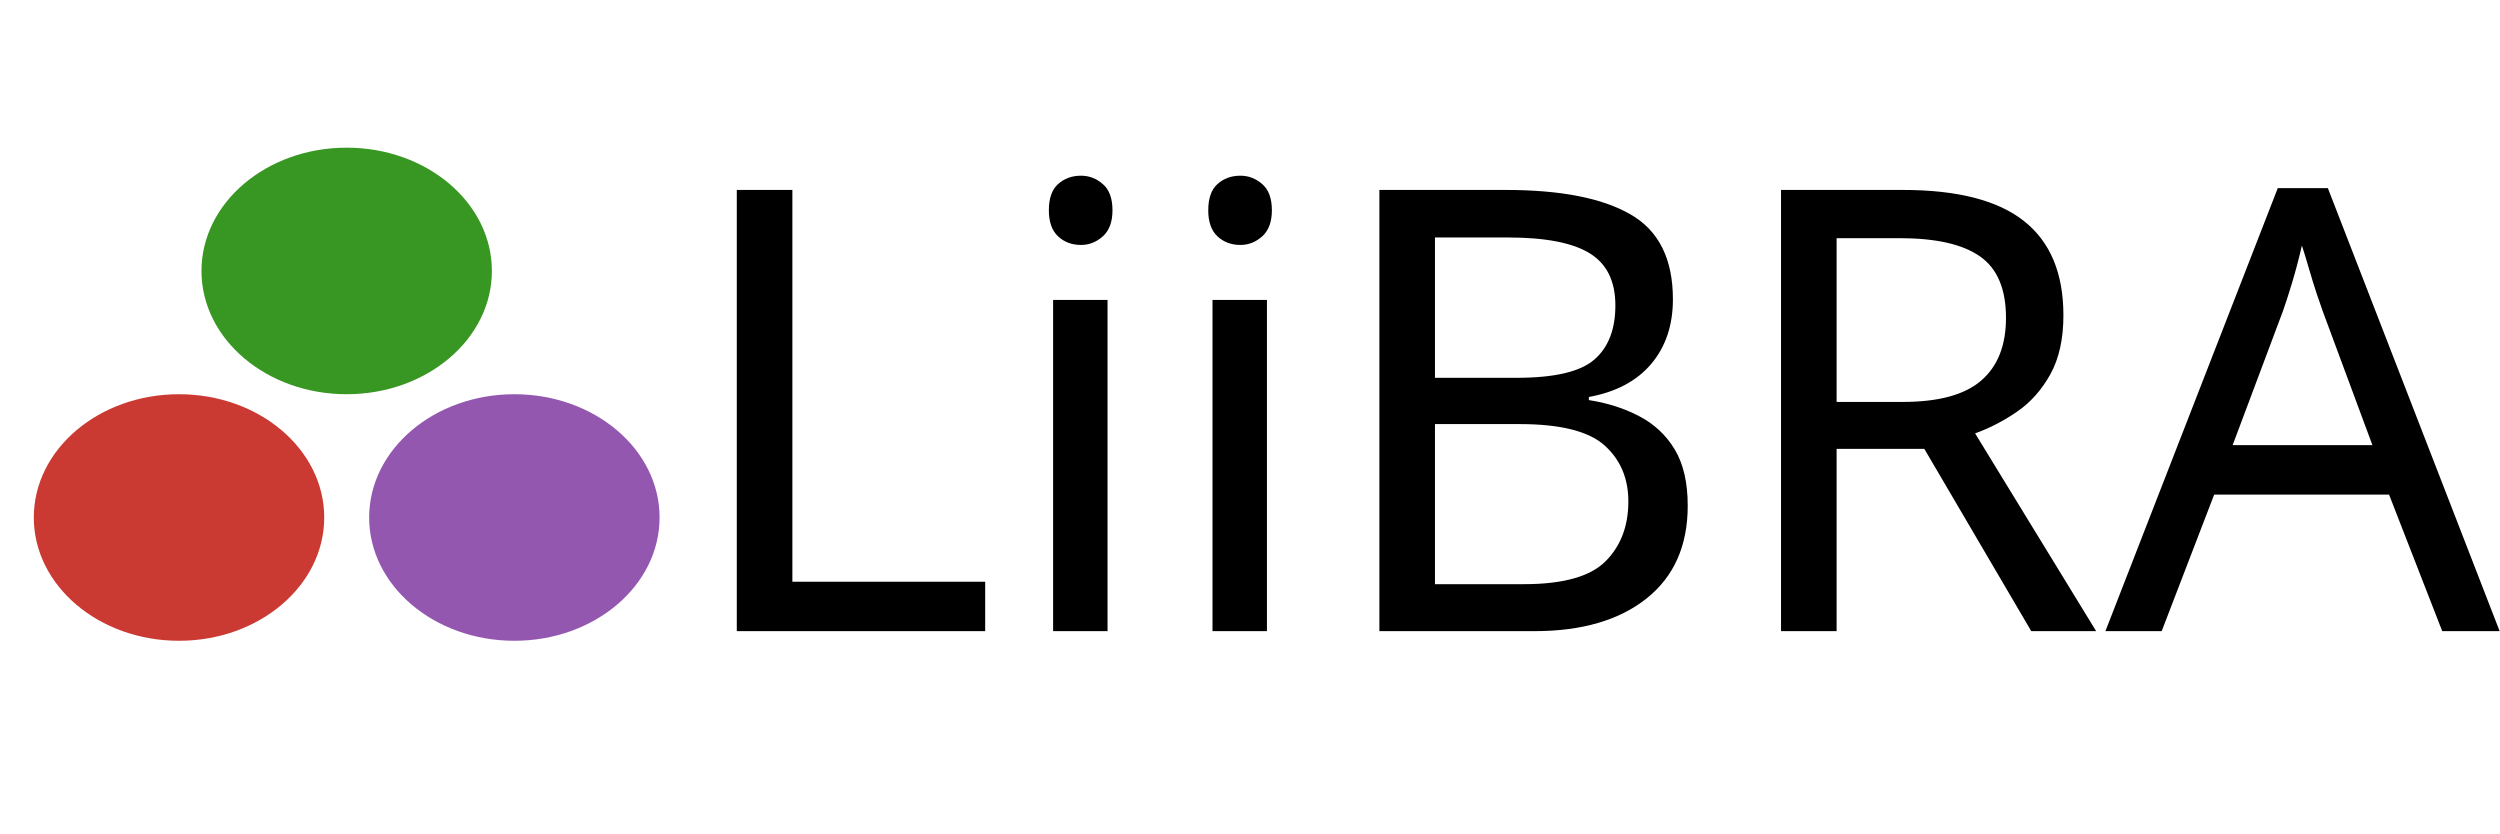
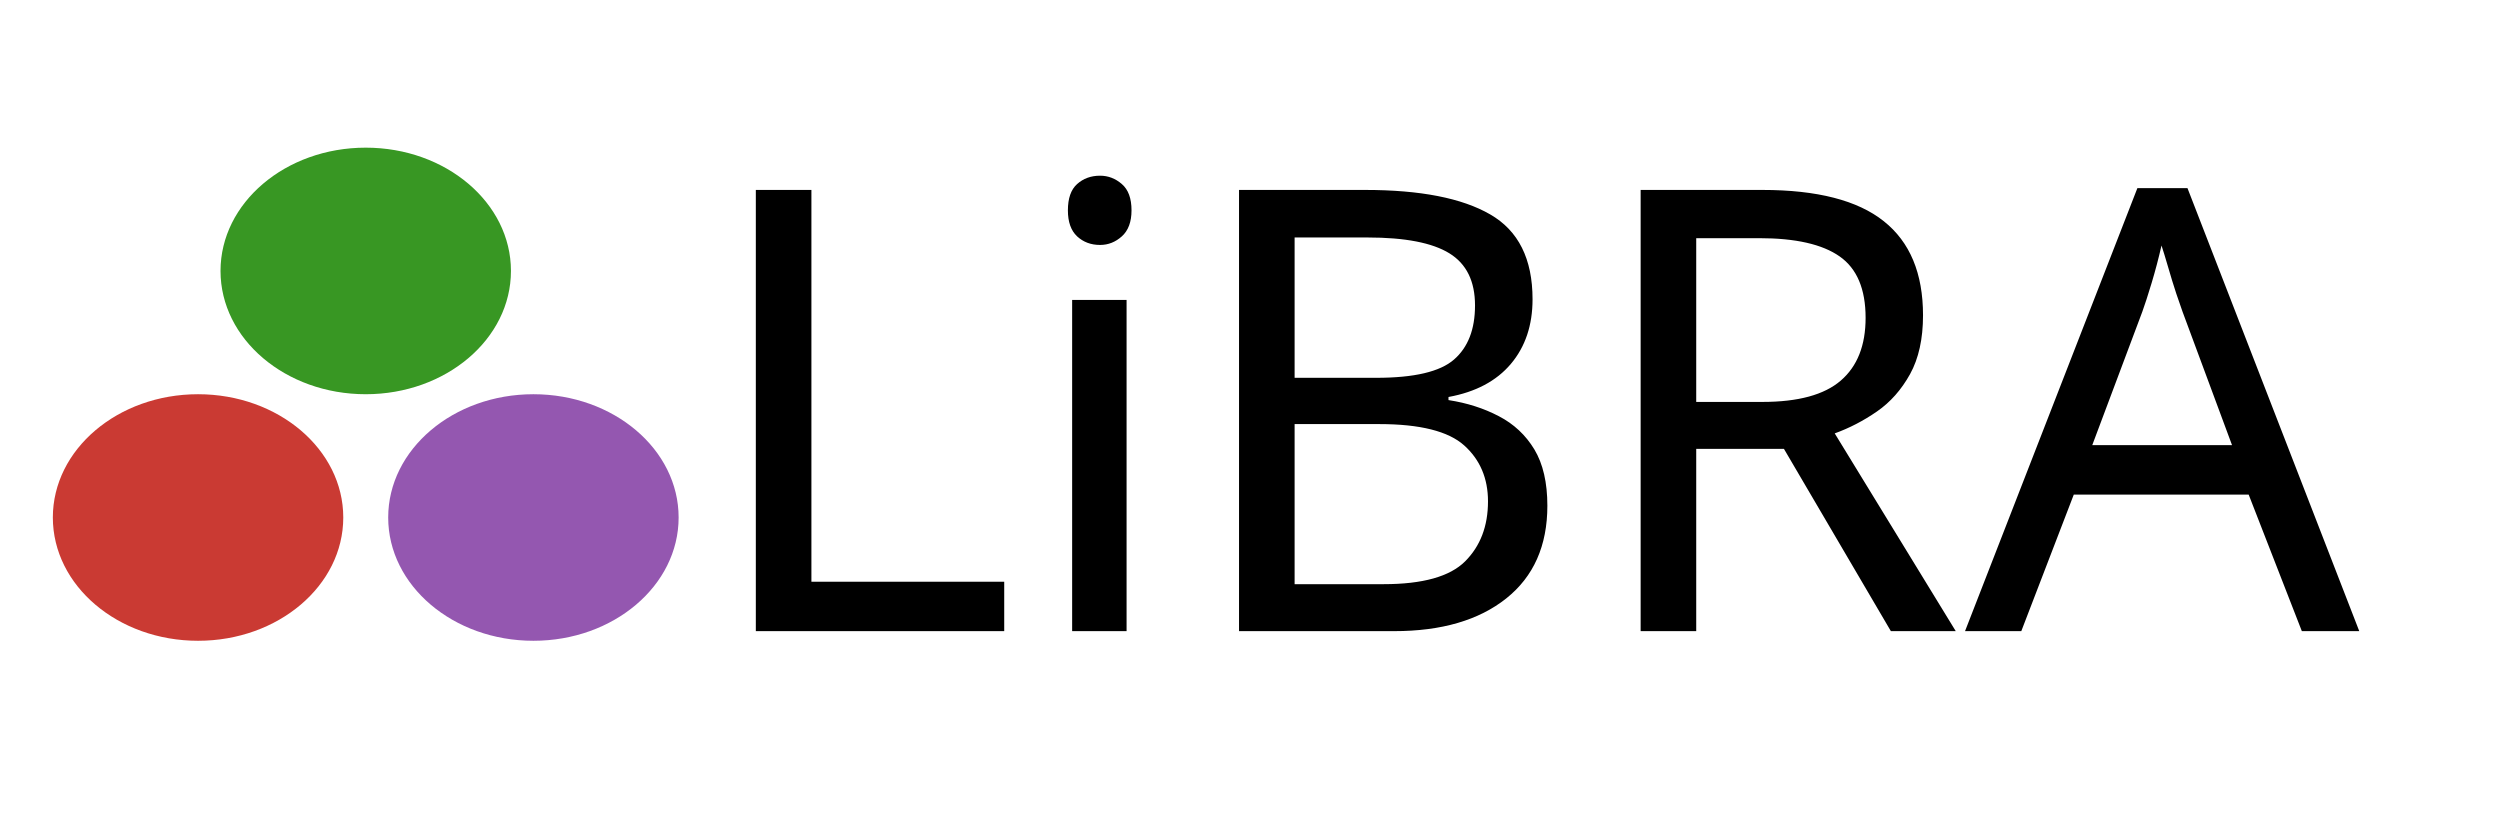
<svg xmlns="http://www.w3.org/2000/svg" width="120mm" height="40mm" viewBox="0 0 340.157 113.386" version="1.1" id="svg22">
  <defs id="defs26" />
-   <g id="surface91" transform="matrix(0.2634435,0,0,0.2236513,4.361063,20.0913)">
+   <g id="surface91" transform="matrix(0.2634435,0,0,0.2236513,6.952821,20.0913)">
    <path style="fill:#ca3a33;fill-opacity:1;fill-rule:nonzero;stroke:none" d="m 150.898,225 c 0,41.422 -33.578,75 -75,75 -41.422,0 -75,-33.578 -75,-75 0,-41.422 33.578,-75 75,-75 41.422,0 75,33.578 75,75" id="path15" />
    <path style="fill:#389723;fill-opacity:1;fill-rule:nonzero;stroke:none" d="m 237.5,75 c 0,41.422 -33.578,75 -75,75 -41.422,0 -75,-33.578 -75,-75 0,-41.422 33.578,-75 75,-75 41.422,0 75,33.578 75,75" id="path17" />
    <path style="fill:#9457b0;fill-opacity:1;fill-rule:nonzero;stroke:none" d="m 324.102,225 c 0,41.422 -33.578,75 -75,75 -41.422,0 -75,-33.578 -75,-75 0,-41.422 33.578,-75 75,-75 41.422,0 75,33.578 75,75" id="path19" />
  </g>
-   <text xml:space="preserve" style="font-style:normal;font-variant:normal;font-weight:normal;font-stretch:normal;font-size:84.072px;line-height:1.25;font-family:Nexa;-inkscape-font-specification:'Nexa, Normal';font-variant-ligatures:normal;font-variant-caps:normal;font-variant-numeric:normal;font-variant-east-asian:normal;fill:#000000;fill-opacity:1;stroke:none;stroke-width:2.102" x="92.092" y="85.877" id="text1108">
-     <tspan id="tspan1106" style="font-style:normal;font-variant:normal;font-weight:normal;font-stretch:normal;font-size:84.072px;font-family:Nexa;-inkscape-font-specification:'Nexa, Normal';font-variant-ligatures:normal;font-variant-caps:normal;font-variant-numeric:normal;font-variant-east-asian:normal;stroke-width:2.102" x="92.092" y="85.877">LiiBRA</tspan>
+   <text xml:space="preserve" style="font-style:normal;font-variant:normal;font-weight:normal;font-stretch:normal;font-size:84.072px;line-height:1.25;font-family:Nexa;-inkscape-font-specification:'Nexa, Normal';font-variant-ligatures:normal;font-variant-caps:normal;font-variant-numeric:normal;font-variant-east-asian:normal;fill:#000000;fill-opacity:1;stroke:none;stroke-width:2.102" x="94.684" y="85.877" id="text1108">
+     <tspan id="tspan1106" style="font-style:normal;font-variant:normal;font-weight:normal;font-stretch:normal;font-size:84.072px;font-family:Nexa;-inkscape-font-specification:'Nexa, Normal';font-variant-ligatures:normal;font-variant-caps:normal;font-variant-numeric:normal;font-variant-east-asian:normal;stroke-width:2.102" x="94.684" y="85.877">LiBRA</tspan>
  </text>
</svg>
